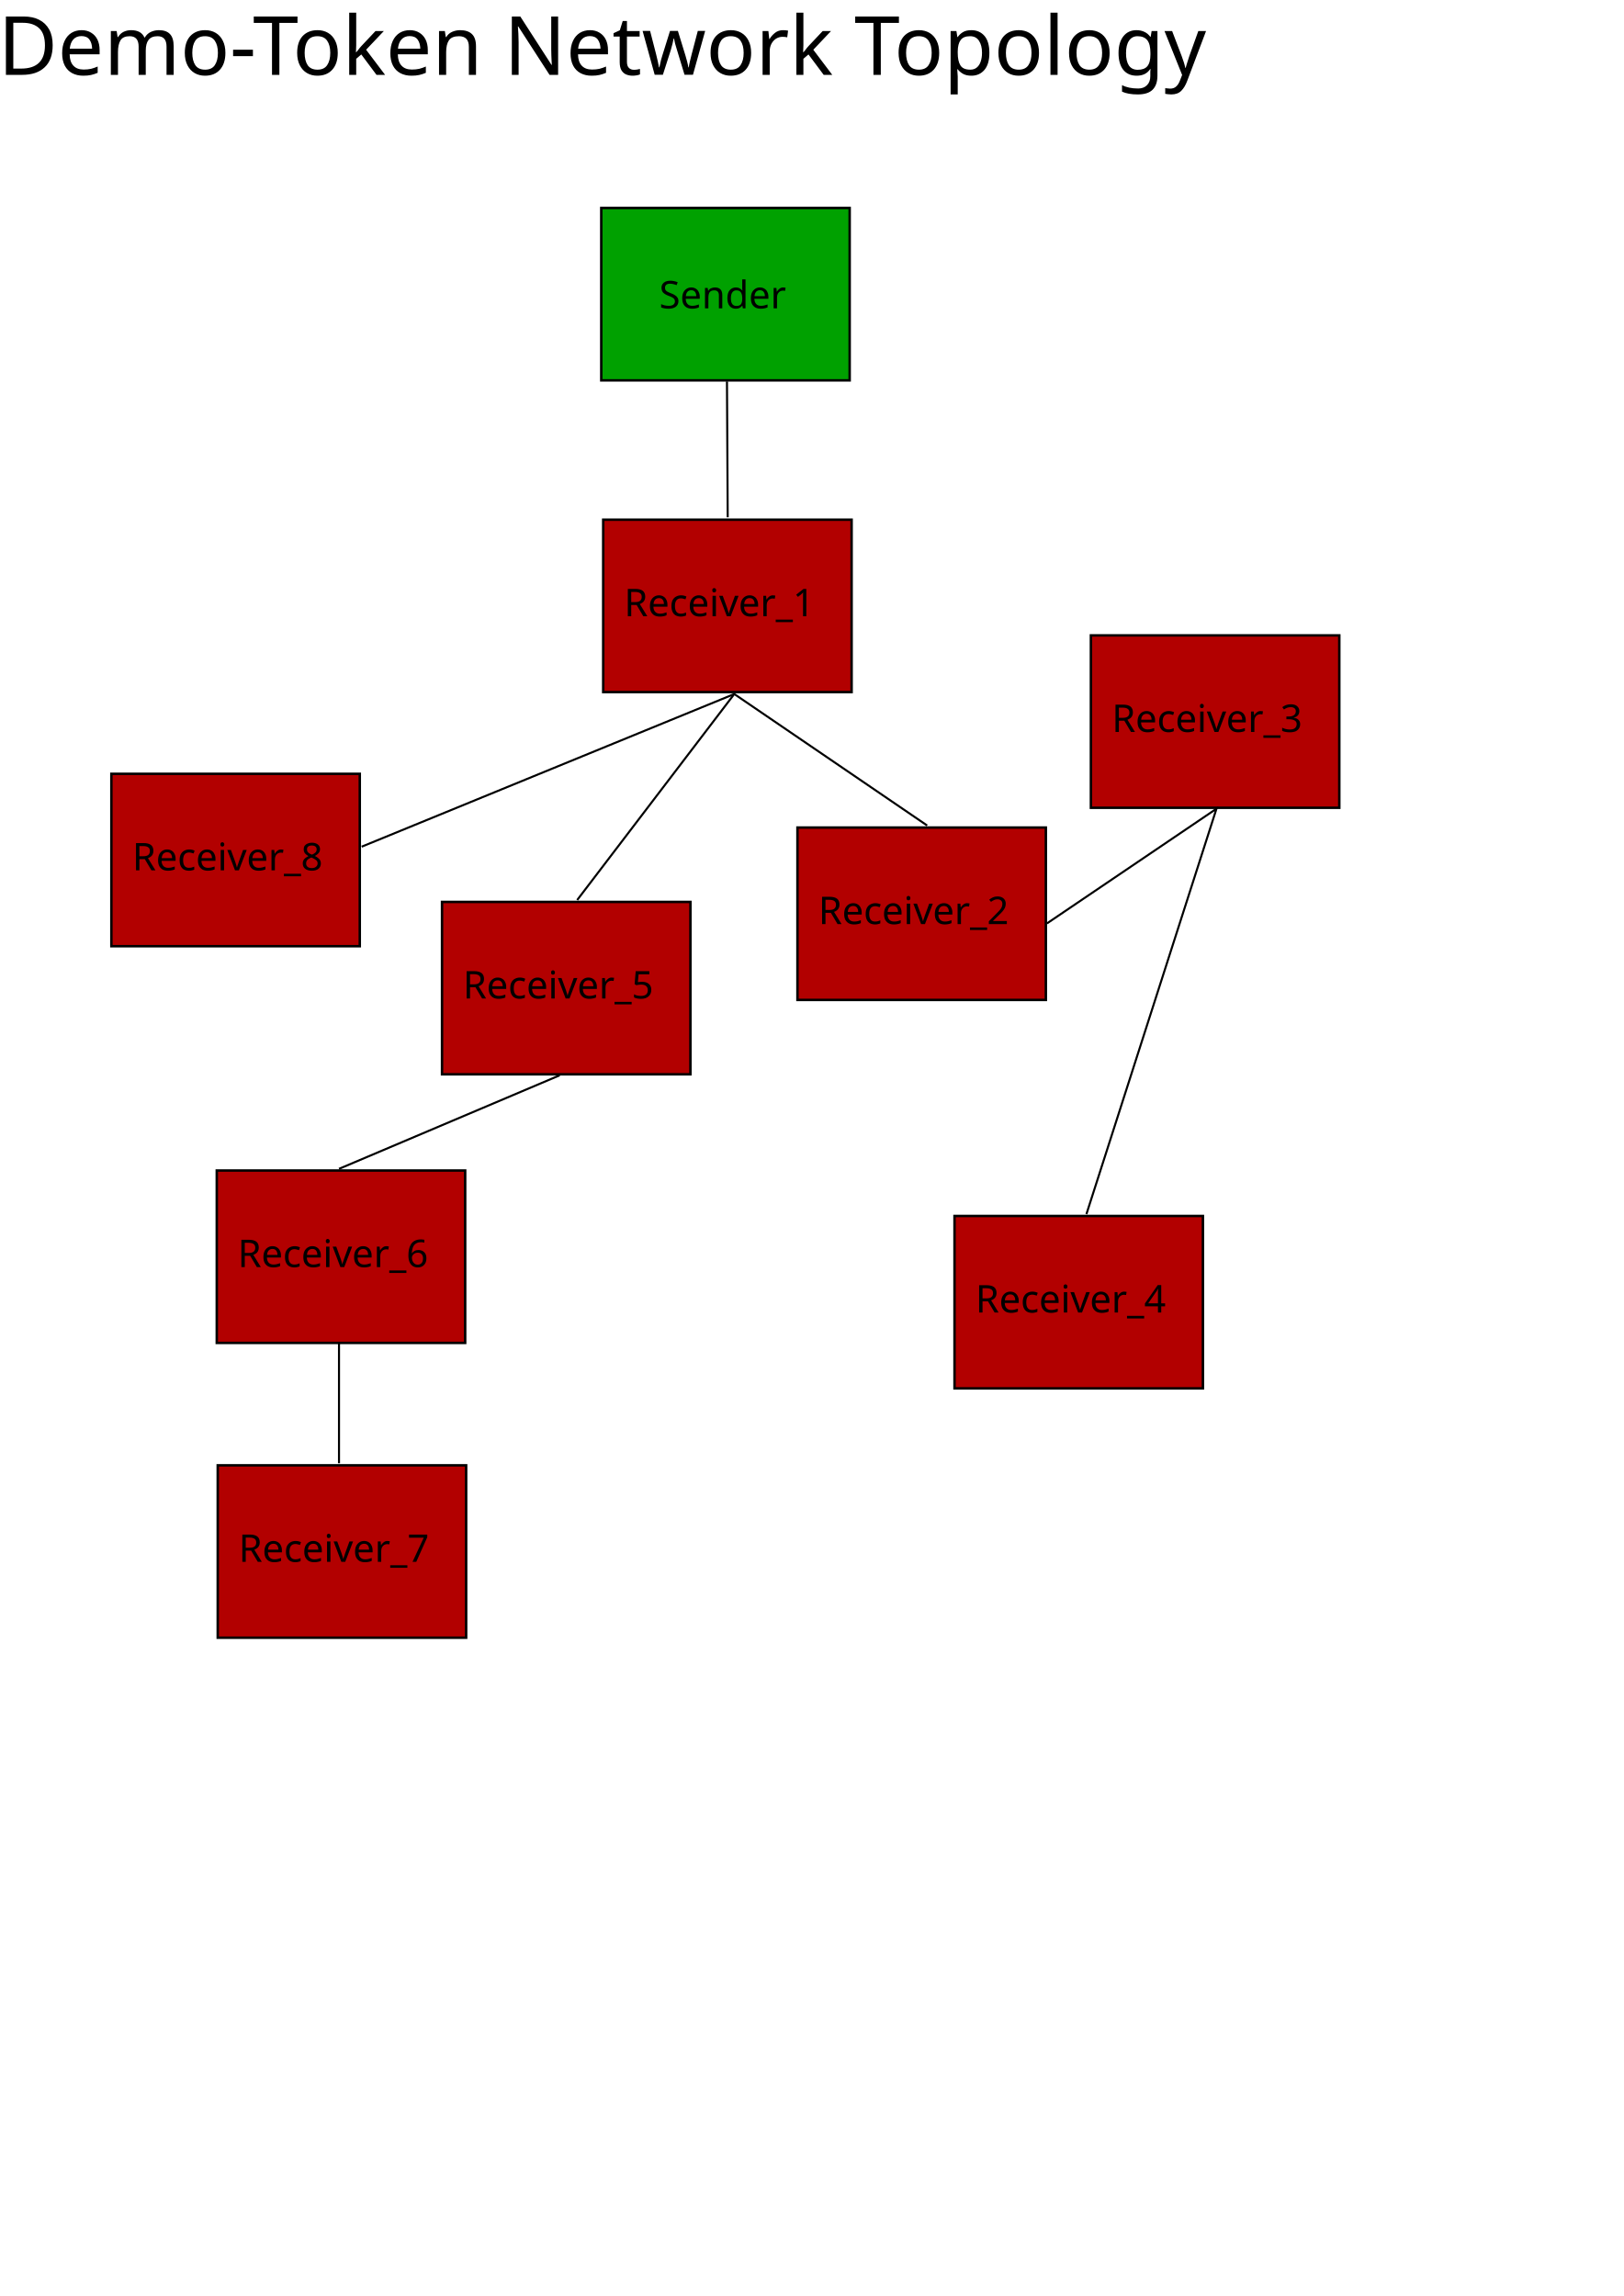
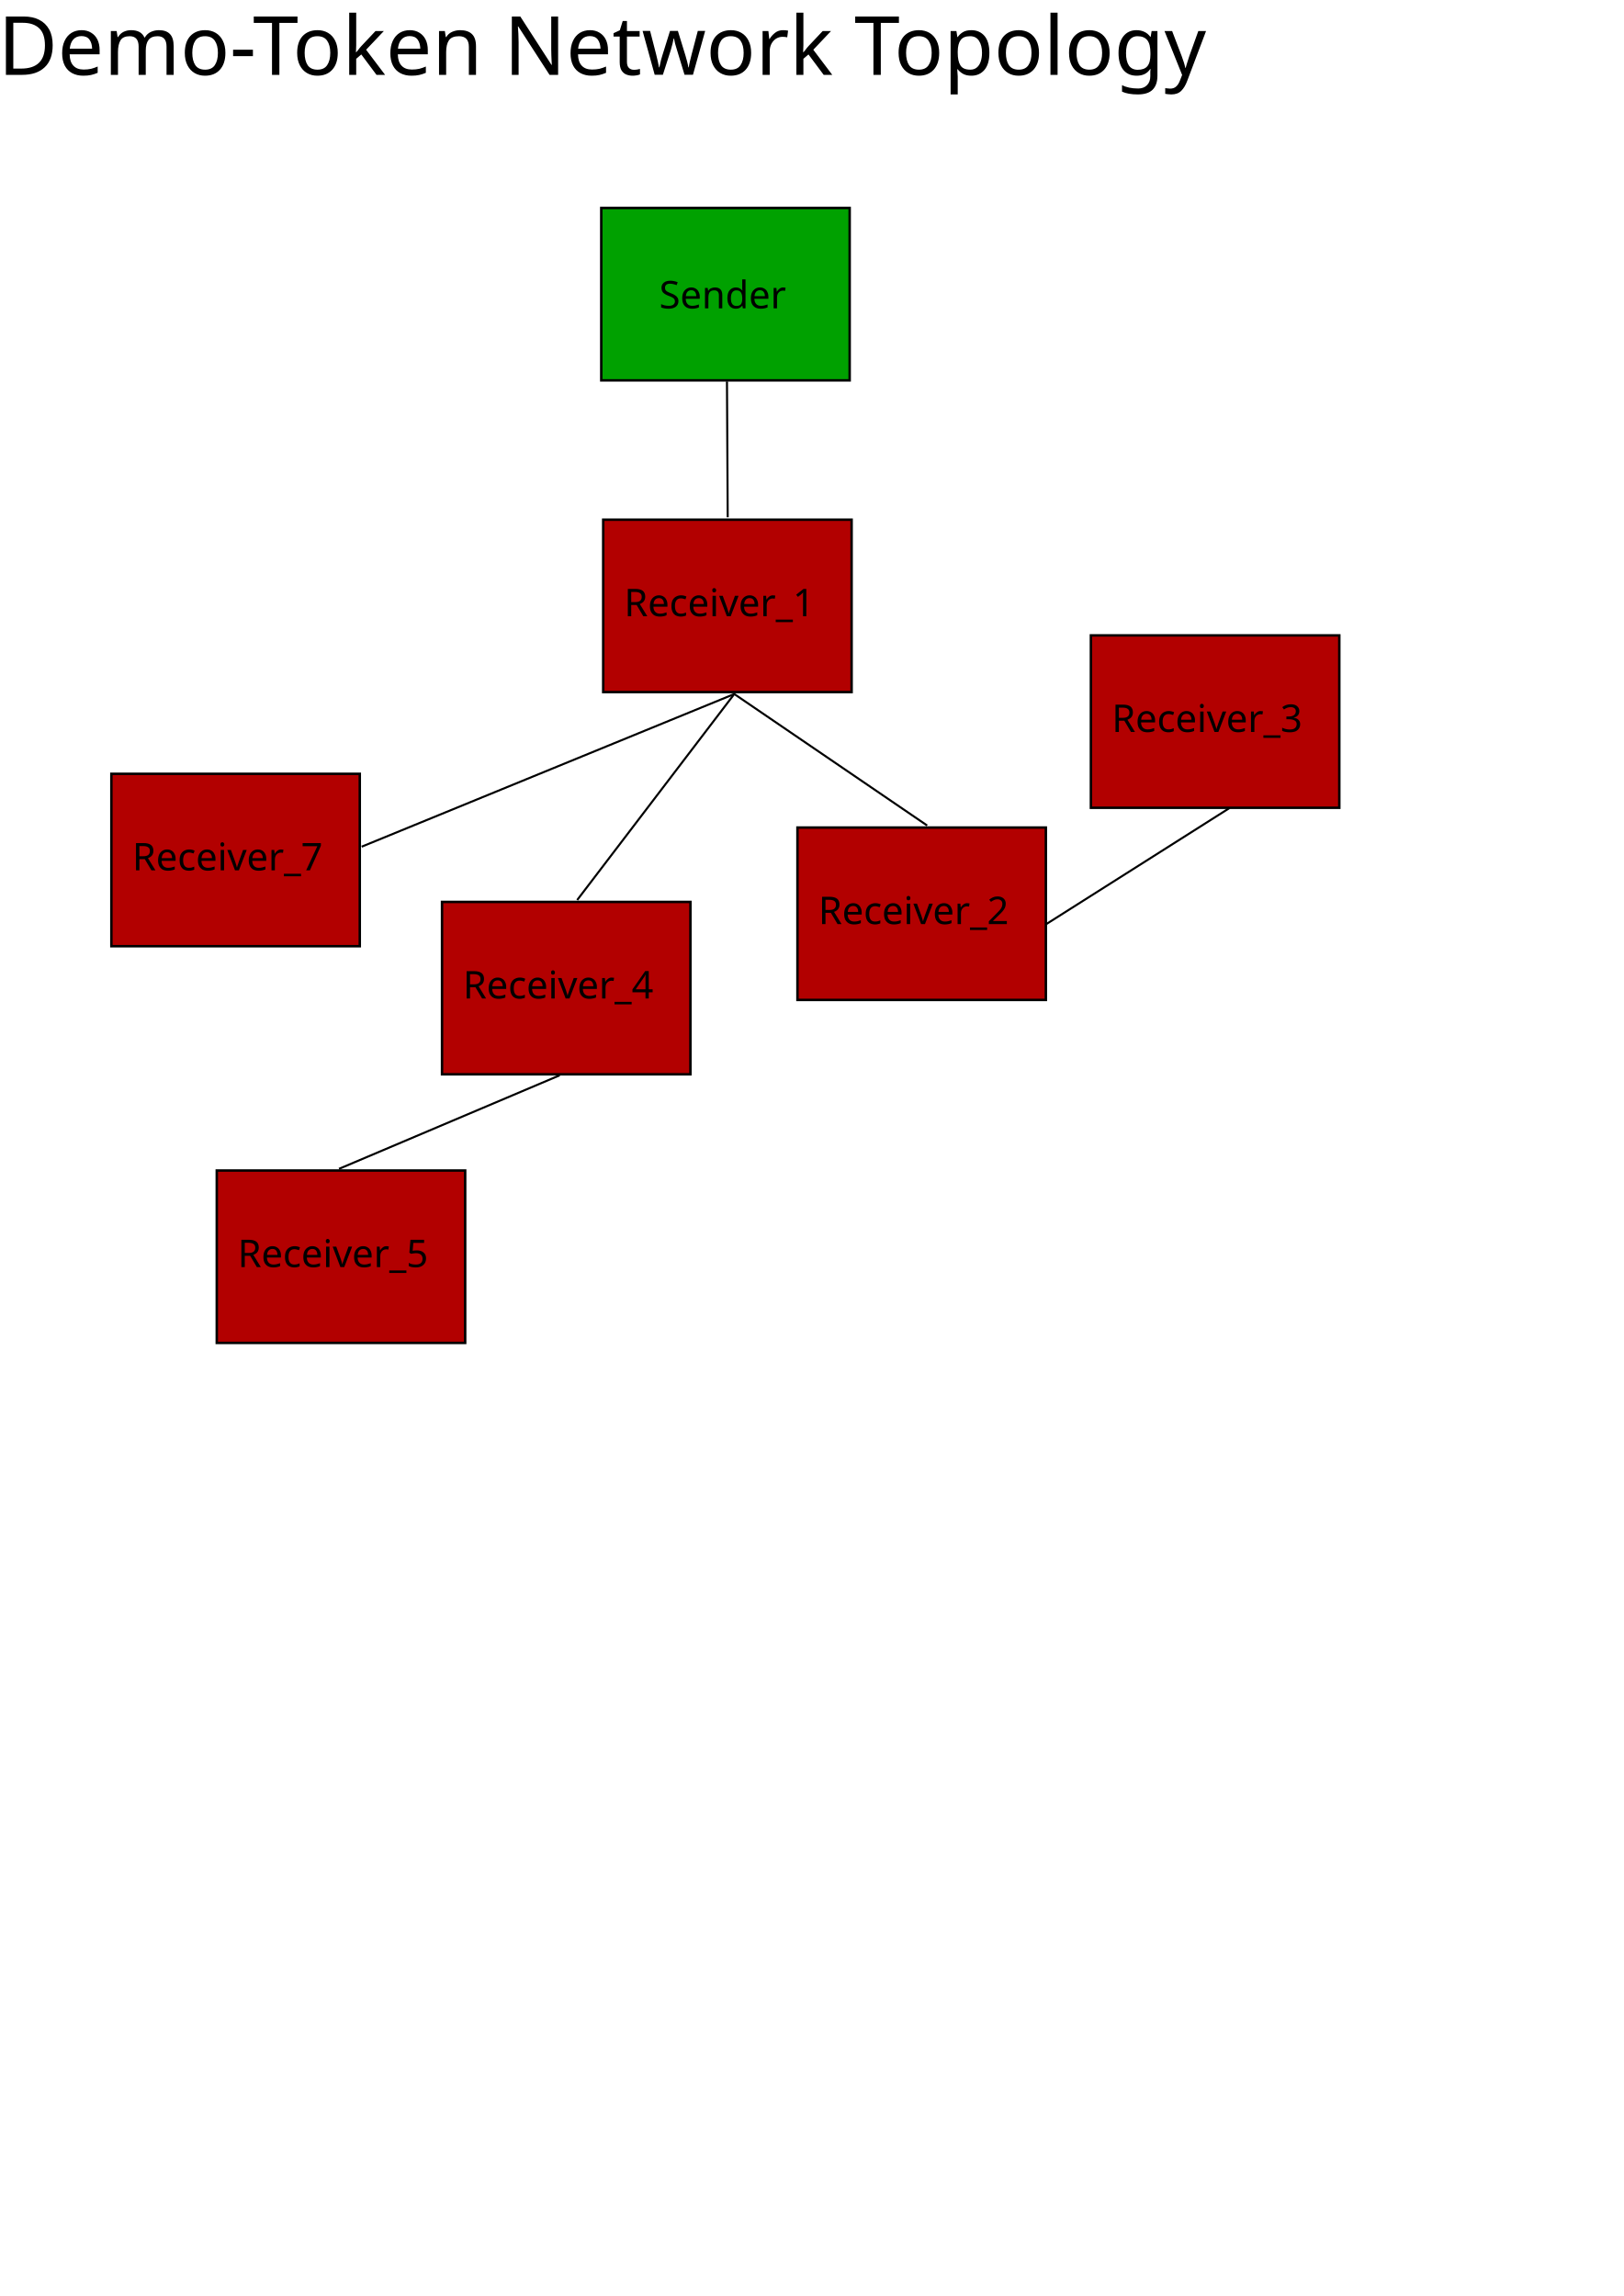
<svg xmlns="http://www.w3.org/2000/svg" xmlns:ns1="http://www.openswatchbook.org/uri/2009/osb" xmlns:xlink="http://www.w3.org/1999/xlink" width="210mm" height="297mm" viewBox="0 0 210 297" version="1.1" id="svg8">
  <defs id="defs2">
    <linearGradient id="linearGradient6204" ns1:paint="solid">
      <stop style="stop-color:#c60000;stop-opacity:1;" offset="0" id="stop6202" />
    </linearGradient>
    <linearGradient id="linearGradient4764" ns1:paint="solid">
      <stop style="stop-color:#000000;stop-opacity:1;" offset="0" id="stop4762" />
    </linearGradient>
    <linearGradient id="linearGradient4524" ns1:paint="gradient">
      <stop style="stop-color:#003800;stop-opacity:1;" offset="0" id="stop4520" />
      <stop style="stop-color:#000000;stop-opacity:0;" offset="1" id="stop4522" />
    </linearGradient>
    <linearGradient xlink:href="#linearGradient4764" id="linearGradient6206" x1="20.033" y1="63.978" x2="52.161" y2="63.978" gradientUnits="userSpaceOnUse" gradientTransform="translate(48.64305,-37.41773)" />
    <linearGradient gradientTransform="translate(48.89498,2.903263)" xlink:href="#linearGradient4764" id="linearGradient6206-3-0" x1="20.033" y1="63.978" x2="52.161" y2="63.978" gradientUnits="userSpaceOnUse" />
    <linearGradient xlink:href="#linearGradient4764" id="linearGradient6372" gradientUnits="userSpaceOnUse" gradientTransform="translate(83.10548,54.21901)" x1="20.033" y1="63.978" x2="52.161" y2="63.978" />
    <linearGradient xlink:href="#linearGradient4764" id="linearGradient6389" gradientUnits="userSpaceOnUse" gradientTransform="translate(-5.628003,47.27)" x1="20.033" y1="63.978" x2="52.161" y2="63.978" />
-     <linearGradient xlink:href="#linearGradient4764" id="linearGradient6421" gradientUnits="userSpaceOnUse" gradientTransform="translate(103.418,104.4657)" x1="20.033" y1="63.978" x2="52.161" y2="63.978" />
    <linearGradient xlink:href="#linearGradient4764" id="linearGradient6438" gradientUnits="userSpaceOnUse" gradientTransform="translate(8.002743,98.58575)" x1="20.033" y1="63.978" x2="52.161" y2="63.978" />
    <linearGradient xlink:href="#linearGradient4764" id="linearGradient6455" gradientUnits="userSpaceOnUse" gradientTransform="translate(37.13512,63.84072)" x1="20.033" y1="63.978" x2="52.161" y2="63.978" />
    <linearGradient xlink:href="#linearGradient4764" id="linearGradient6472" gradientUnits="userSpaceOnUse" gradientTransform="translate(121.0577,29.36295)" x1="20.033" y1="63.978" x2="52.161" y2="63.978" />
-     <linearGradient xlink:href="#linearGradient4764" id="linearGradient6489" gradientUnits="userSpaceOnUse" gradientTransform="translate(8.127276,136.7201)" x1="20.033" y1="63.978" x2="52.161" y2="63.978" />
  </defs>
  <g id="layer1">
    <text xml:space="preserve" style="font-style:normal;font-weight:normal;font-size:10.583px;line-height:1.25;font-family:sans-serif;letter-spacing:0px;word-spacing:0px;fill:#000000;fill-opacity:1;stroke:none;stroke-width:0.265" x="-0.267" y="9.685" id="text6518">
      <tspan id="tspan6516" x="-0.267" y="9.685" style="stroke-width:0.265">Demo-Token Network Topology</tspan>
    </text>
    <g id="g6299" transform="translate(9.087164,11.49259)">
      <rect style="fill:#00a100;fill-opacity:1;stroke:url(#linearGradient6206);stroke-width:0.318;stroke-miterlimit:4;stroke-dasharray:none;stroke-opacity:1" y="15.41" x="68.676" height="22.301" width="32.128" id="rect3713" />
      <text id="text6294" y="28.394" x="76.172" style="font-style:normal;font-weight:normal;font-size:10.583px;line-height:1.25;font-family:sans-serif;letter-spacing:0px;word-spacing:0px;fill:#000000;fill-opacity:1;stroke:none;stroke-width:0.265" xml:space="preserve">
        <tspan style="font-size:4.939px;stroke-width:0.265" y="28.394" x="76.172" id="tspan6292">Sender</tspan>
      </text>
    </g>
    <g id="g6677">
      <g transform="translate(9.087164,11.49259)" id="g6340">
        <rect id="rect3713-7-3" width="32.128" height="22.301" x="68.928" y="55.731" style="fill:#b20000;fill-opacity:1;stroke:url(#linearGradient6206-3-0);stroke-width:0.318;stroke-miterlimit:4;stroke-dasharray:none;stroke-opacity:1" />
        <text xml:space="preserve" style="font-style:normal;font-weight:normal;font-size:10.583px;line-height:1.25;font-family:sans-serif;letter-spacing:0px;word-spacing:0px;fill:#000000;fill-opacity:1;stroke:none;stroke-width:0.265" x="71.628" y="68.217" id="text6335">
          <tspan id="tspan6333" x="71.628" y="68.217" style="font-size:4.939px;stroke-width:0.265">Receiver_1</tspan>
        </text>
      </g>
    </g>
    <rect id="rect3713-7-3-2" width="32.128" height="22.301" x="103.138" y="107.046" style="fill:#b20000;fill-opacity:1;stroke:url(#linearGradient6372);stroke-width:0.318;stroke-miterlimit:4;stroke-dasharray:none;stroke-opacity:1" />
    <text xml:space="preserve" style="font-style:normal;font-weight:normal;font-size:10.583px;line-height:1.25;font-family:sans-serif;letter-spacing:0px;word-spacing:0px;fill:#000000;fill-opacity:1;stroke:none;stroke-width:0.265" x="105.839" y="119.533" id="text6335-3">
      <tspan id="tspan6333-7" x="105.839" y="119.533" style="font-size:4.939px;stroke-width:0.265">Receiver_2</tspan>
    </text>
    <rect id="rect3713-7-3-22" width="32.128" height="22.301" x="14.405" y="100.097" style="fill:#b20000;fill-opacity:1;stroke:url(#linearGradient6389);stroke-width:0.318;stroke-miterlimit:4;stroke-dasharray:none;stroke-opacity:1" />
    <text xml:space="preserve" style="font-style:normal;font-weight:normal;font-size:10.583px;line-height:1.25;font-family:sans-serif;letter-spacing:0px;word-spacing:0px;fill:#000000;fill-opacity:1;stroke:none;stroke-width:0.265" x="17.105" y="112.584" id="text6335-8">
-       <tspan id="tspan6333-9" x="17.105" y="112.584" style="font-size:4.939px;stroke-width:0.265">Receiver_8</tspan>
-     </text>
-     <rect id="rect3713-7-3-22-6" width="32.128" height="22.301" x="123.451" y="157.293" style="fill:#b20000;fill-opacity:1;stroke:url(#linearGradient6421);stroke-width:0.318;stroke-miterlimit:4;stroke-dasharray:none;stroke-opacity:1" />
-     <text xml:space="preserve" style="font-style:normal;font-weight:normal;font-size:10.583px;line-height:1.25;font-family:sans-serif;letter-spacing:0px;word-spacing:0px;fill:#000000;fill-opacity:1;stroke:none;stroke-width:0.265" x="126.151" y="169.78" id="text6335-8-1">
-       <tspan id="tspan6333-9-2" x="126.151" y="169.78" style="font-size:4.939px;stroke-width:0.265">Receiver_4</tspan>
+       <tspan id="tspan6333-9" x="17.105" y="112.584" style="font-size:4.939px;stroke-width:0.265">Receiver_7</tspan>
    </text>
    <rect id="rect3713-7-3-22-9" width="32.128" height="22.301" x="28.035" y="151.413" style="fill:#b20000;fill-opacity:1;stroke:url(#linearGradient6438);stroke-width:0.318;stroke-miterlimit:4;stroke-dasharray:none;stroke-opacity:1" />
    <text xml:space="preserve" style="font-style:normal;font-weight:normal;font-size:10.583px;line-height:1.25;font-family:sans-serif;letter-spacing:0px;word-spacing:0px;fill:#000000;fill-opacity:1;stroke:none;stroke-width:0.265" x="30.736" y="163.9" id="text6335-8-4">
-       <tspan id="tspan6333-9-7" x="30.736" y="163.9" style="font-size:4.939px;stroke-width:0.265">Receiver_6</tspan>
+       <tspan id="tspan6333-9-7" x="30.736" y="163.9" style="font-size:4.939px;stroke-width:0.265">Receiver_5</tspan>
+       <tspan x="30.736" y="177.129" style="font-size:4.939px;stroke-width:0.265" id="tspan4571" />
    </text>
    <rect id="rect3713-7-3-22-5" width="32.128" height="22.301" x="57.168" y="116.668" style="fill:#b20000;fill-opacity:1;stroke:url(#linearGradient6455);stroke-width:0.318;stroke-miterlimit:4;stroke-dasharray:none;stroke-opacity:1" />
    <text xml:space="preserve" style="font-style:normal;font-weight:normal;font-size:10.583px;line-height:1.25;font-family:sans-serif;letter-spacing:0px;word-spacing:0px;fill:#000000;fill-opacity:1;stroke:none;stroke-width:0.265" x="59.868" y="129.155" id="text6335-8-0">
-       <tspan id="tspan6333-9-3" x="59.868" y="129.155" style="font-size:4.939px;stroke-width:0.265">Receiver_5</tspan>
+       <tspan id="tspan6333-9-3" x="59.868" y="129.155" style="font-size:4.939px;stroke-width:0.265">Receiver_4</tspan>
    </text>
    <rect id="rect3713-7-3-22-0" width="32.128" height="22.301" x="141.09" y="82.19" style="fill:#b20000;fill-opacity:1;stroke:url(#linearGradient6472);stroke-width:0.318;stroke-miterlimit:4;stroke-dasharray:none;stroke-opacity:1" />
    <text xml:space="preserve" style="font-style:normal;font-weight:normal;font-size:10.583px;line-height:1.25;font-family:sans-serif;letter-spacing:0px;word-spacing:0px;fill:#000000;fill-opacity:1;stroke:none;stroke-width:0.265" x="143.791" y="94.677" id="text6335-8-6">
      <tspan id="tspan6333-9-32" x="143.791" y="94.677" style="font-size:4.939px;stroke-width:0.265">Receiver_3</tspan>
    </text>
-     <rect id="rect3713-7-3-22-1" width="32.128" height="22.301" x="28.16" y="189.547" style="fill:#b20000;fill-opacity:1;stroke:url(#linearGradient6489);stroke-width:0.318;stroke-miterlimit:4;stroke-dasharray:none;stroke-opacity:1" />
-     <text xml:space="preserve" style="font-style:normal;font-weight:normal;font-size:10.583px;line-height:1.25;font-family:sans-serif;letter-spacing:0px;word-spacing:0px;fill:#000000;fill-opacity:1;stroke:none;stroke-width:0.265" x="30.861" y="202.034" id="text6335-8-5">
-       <tspan x="30.861" y="202.034" style="font-size:4.939px;stroke-width:0.265" id="tspan6512">Receiver_7</tspan>
-     </text>
    <path style="fill:none;stroke:#000000;stroke-width:0.265px;stroke-linecap:butt;stroke-linejoin:miter;stroke-opacity:1" d="m 94.022,49.331 0.095,17.576" id="path6579" />
    <path style="fill:none;stroke:#000000;stroke-width:0.265px;stroke-linecap:butt;stroke-linejoin:miter;stroke-opacity:1" d="M 119.913,106.783 94.967,89.775 46.775,109.524" id="path6581" />
    <path style="fill:none;stroke:#000000;stroke-width:0.265px;stroke-linecap:butt;stroke-linejoin:miter;stroke-opacity:1" d="M 94.967,89.775 74.65,116.422" id="path6583" />
    <path style="fill:none;stroke:#000000;stroke-width:0.265px;stroke-linecap:butt;stroke-linejoin:miter;stroke-opacity:1" d="M 72.382,139.1 43.845,151.196" id="path6585" />
-     <path style="fill:none;stroke:#000000;stroke-width:0.265px;stroke-linecap:butt;stroke-linejoin:miter;stroke-opacity:1" d="m 135.41,119.446 21.923,-14.836 -16.82,52.444" id="path6591" />
-     <path style="fill:none;stroke:#000000;stroke-width:0.265px;stroke-linecap:butt;stroke-linejoin:miter;stroke-opacity:1" d="m 43.845,173.685 v 15.592" id="path6691" />
+     <path style="fill:none;stroke:#000000;stroke-width:0.265px;stroke-linecap:butt;stroke-linejoin:miter;stroke-opacity:1" d="m 135.315,119.54 23.718,-15.025" id="path4569" />
  </g>
</svg>
